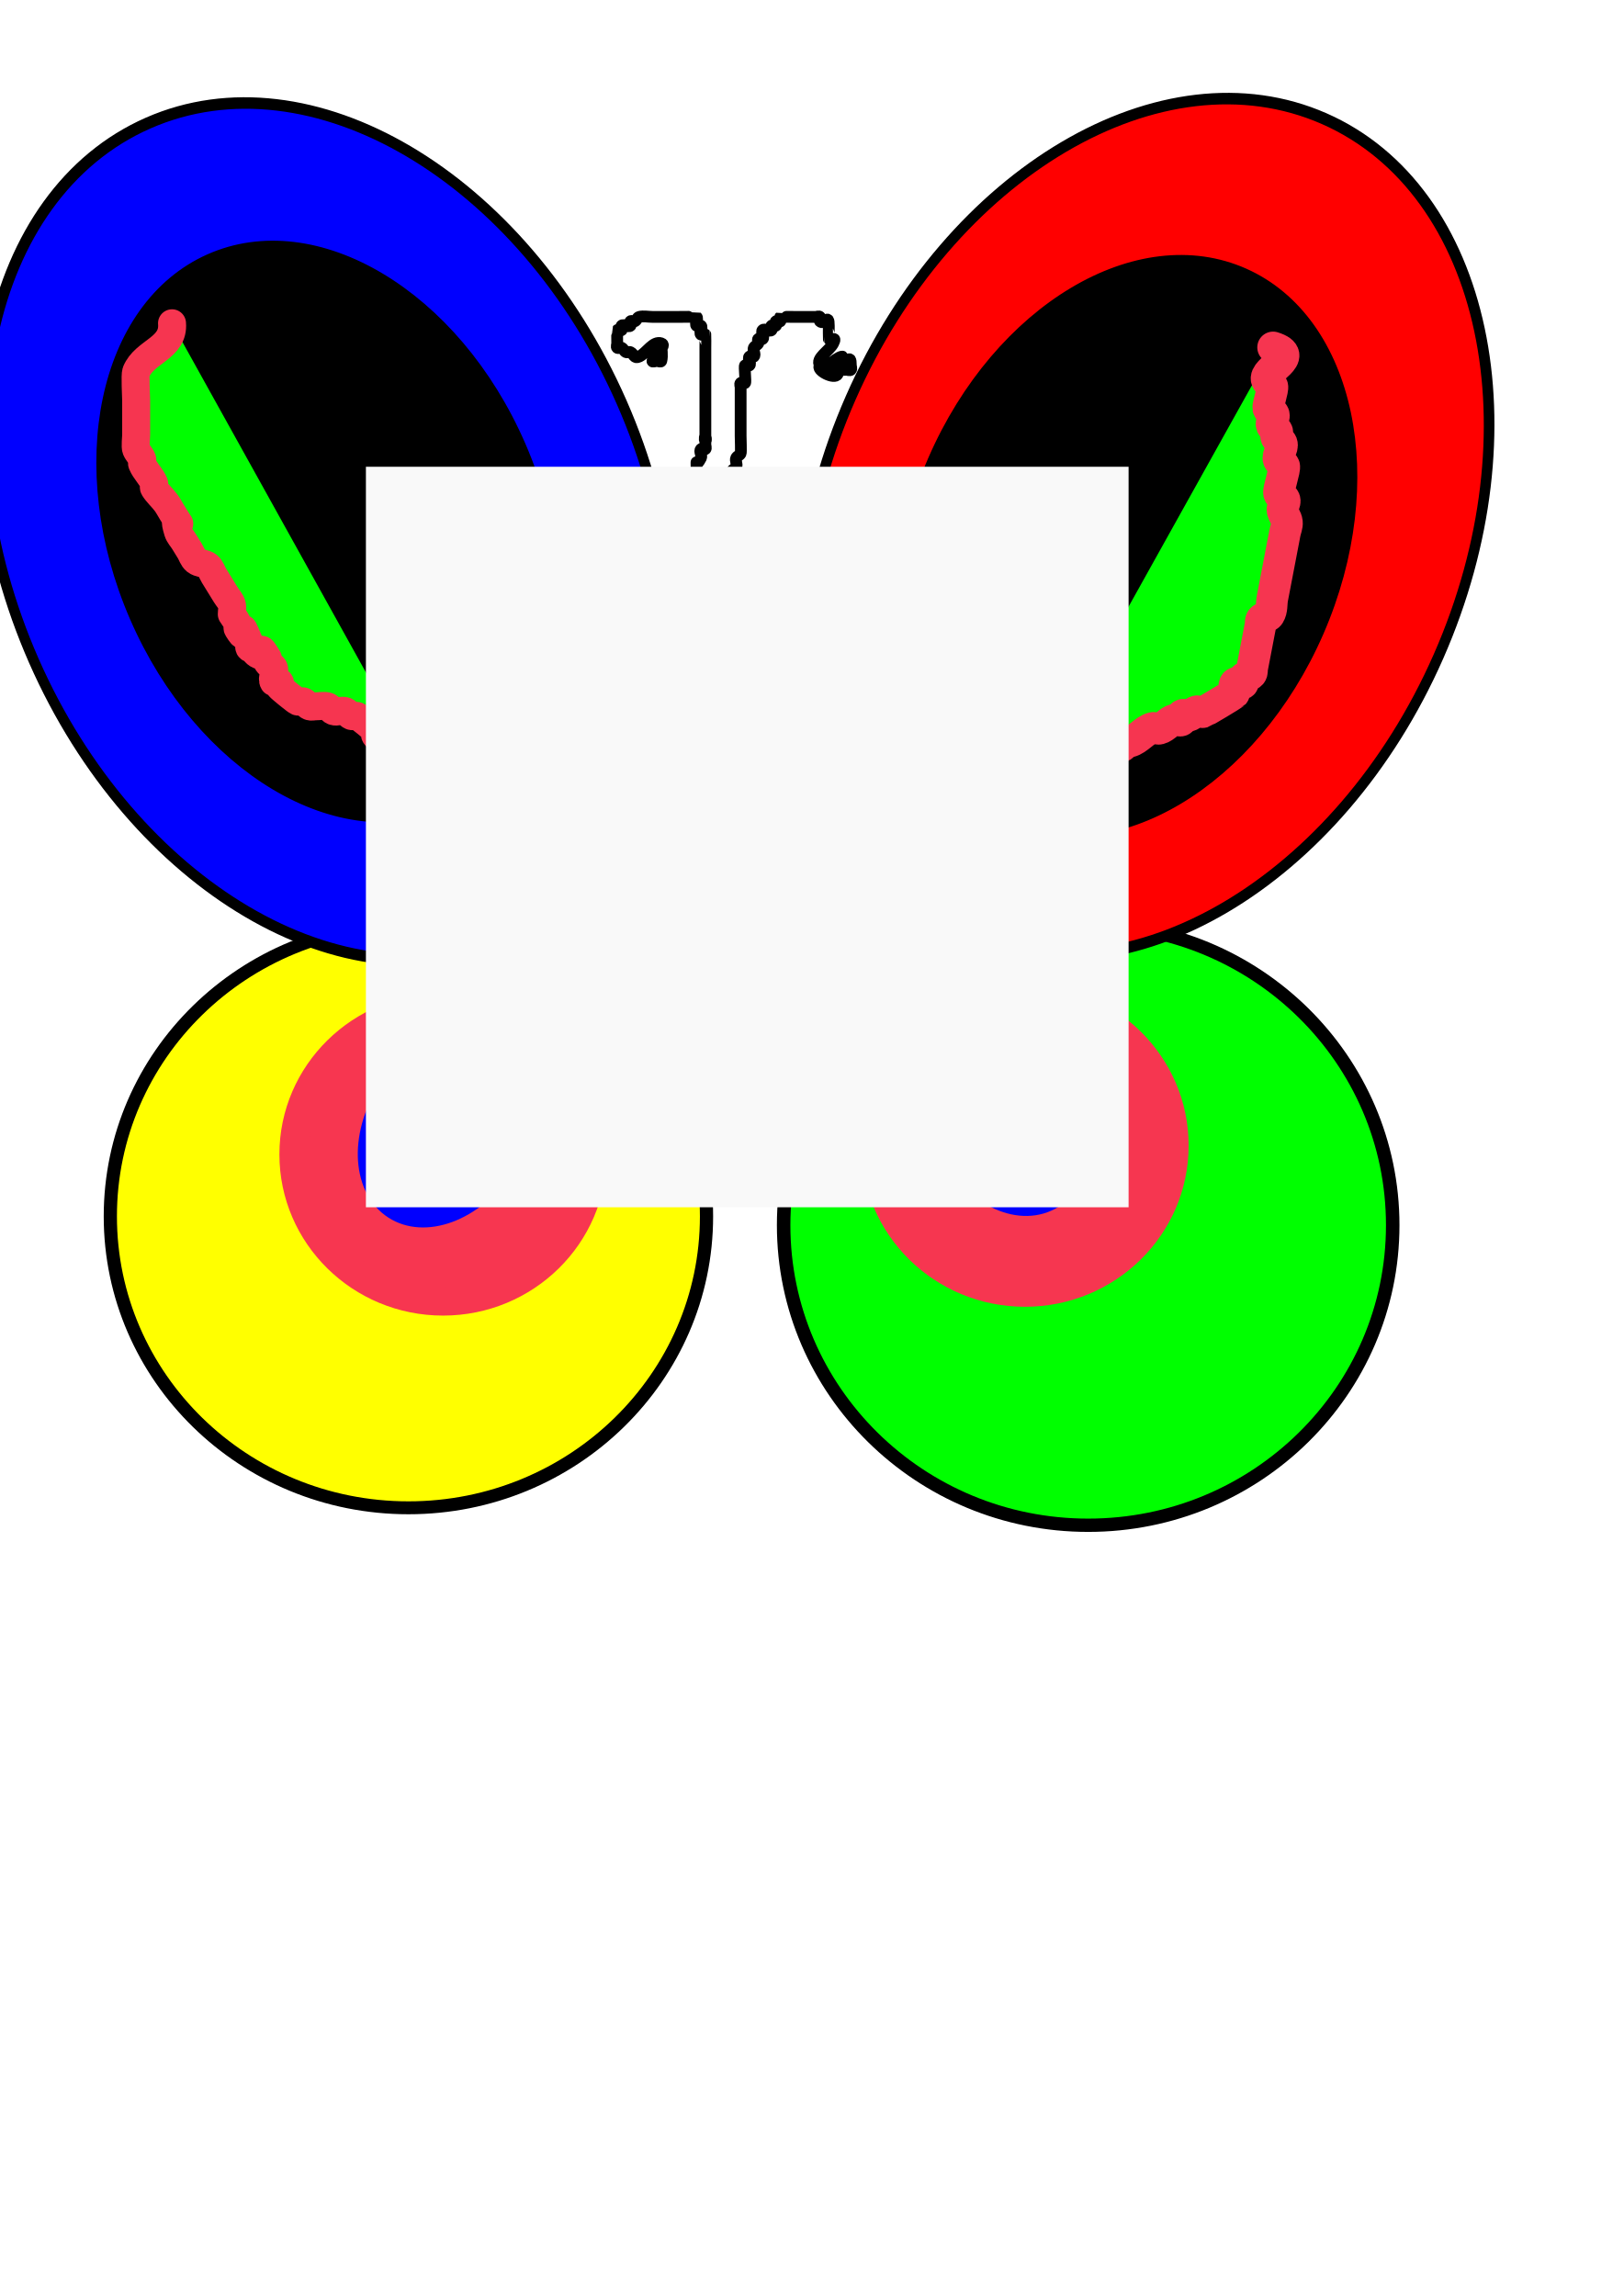
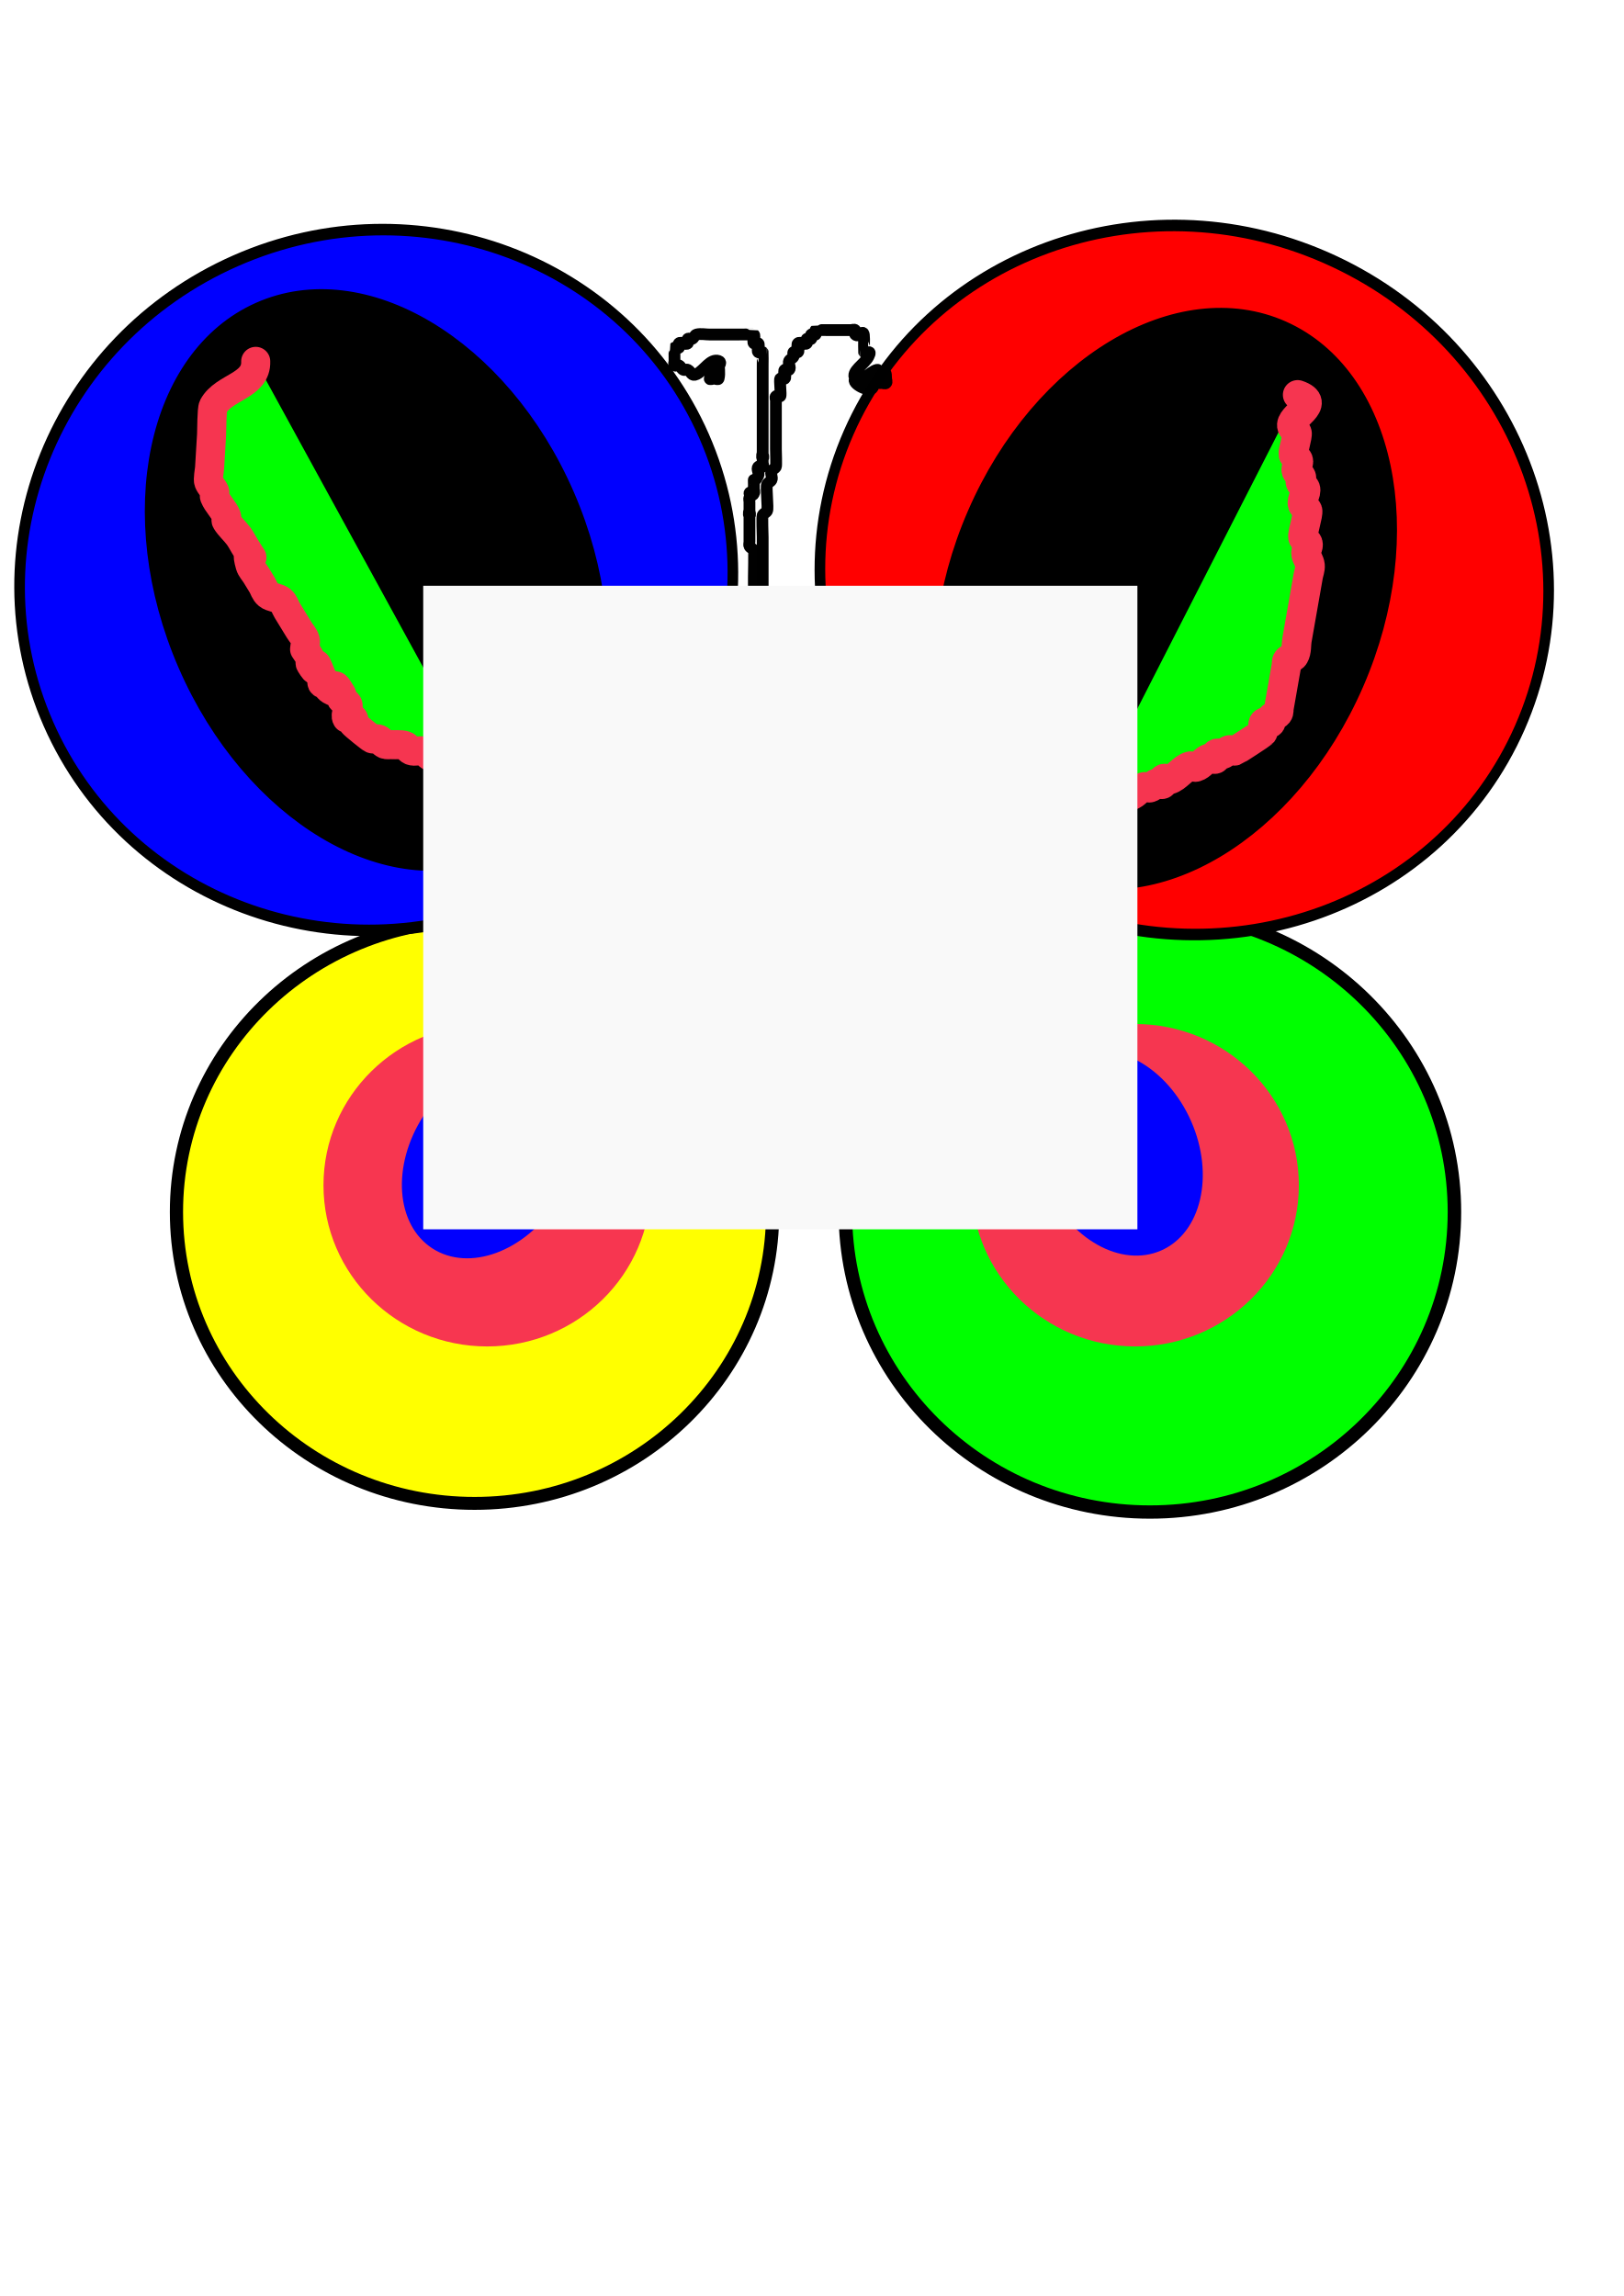
<svg xmlns="http://www.w3.org/2000/svg" width="744.094" height="1052.362" id="svg2" version="1.1">
  <defs id="defs4" />
  <g id="layer1">
-     <g id="g3844" transform="translate(773.7768,-226.2742)">
-       <path d="m -258.362,918.076 c 2.857,1.429 5.714,2.857 8.571,4.286 7.79,3.895 14.927,8.109 21.647,13.706 19.439,16.193 -8.169,-5.682 10.025,8.591 2.077,0.447 4.19,0.754 6.232,1.34 2.472,0.71 4.825,1.791 7.286,2.542 6.413,1.956 13.46,2.851 19.287,6.243 3.287,2.874 12.281,-0.642 14.965,0.161 0.973,0.291 1.628,1.214 2.442,1.821 1.597,2.553 4.727,4.096 6.297,6.614 0.982,1.576 1.337,3.468 2.142,5.141 1.459,3.034 5.328,9.684 6.907,12.453 4.31,6.267 4.699,13.578 6.74,20.577 1.036,3.553 2.895,6.332 3.479,9.993 -0.068,0.485 -0.567,4.403 -0.827,4.843 -2.428,4.11 -8.502,4.722 -12.427,6.508 -7.222,2.507 1.266,-0.137 -7.885,1.513 -12.946,2.334 6.956,-0.035 -8.783,2.209 -4.732,0.675 -7.236,0.455 -12.039,0.398 -5.637,-2.928 -12.793,3.279 -18.084,2.89 -4.717,-0.347 -5.703,-2.006 -9.257,-4.792 -1.137,-1.367 -2.32,-2.698 -3.412,-4.102 -2.077,-2.669 -3.049,-4.521 -5.249,-7.016 -12.602,-14.295 6.821,8.597 -9.526,-9.52 -1.386,-1.536 -2.504,-3.293 -3.756,-4.94 -1.282,-4.378 -4.223,-2.925 -5.027,-7.185 -1.078,-5.711 1.163,-1.486 -1.564,-6.746 -0.218,-0.88 -0.771,-1.742 -0.653,-2.641 0.967,-7.359 12.023,-8.366 17.597,-10.1 1.943,-0.353 3.92,-0.557 5.83,-1.059 8.608,-2.26 0.345,-1.247 9.451,-2.918 6.204,-1.139 2.436,0.363 9.979,-0.142 1.664,-0.111 3.272,-0.649 4.908,-0.974 7.023,-1.123 13.837,-2.557 20.714,-4.399 0,0 0.739,2.76 0.739,2.76 l 0,0 c -6.943,1.859 -13.832,3.303 -20.919,4.445 -1.856,0.34 -3.686,0.892 -5.569,1.021 -6.789,0.466 -3.663,-0.932 -9.149,0.057 -7.507,1.352 -1.888,0.916 -9.648,2.961 -1.797,0.474 -3.66,0.65 -5.489,0.976 -2.967,0.917 -14.873,3.255 -15.659,6.73 -0.148,0.654 0.271,1.313 0.407,1.97 0.606,1.177 1.818,3.343 1.995,4.601 0.185,1.315 -0.993,2.953 -0.153,3.982 0.59,0.722 1.7,0.861 2.327,1.55 0.901,0.991 1.442,2.257 2.162,3.386 1.155,1.537 2.176,3.185 3.465,4.611 16.029,17.739 -2.919,-4.636 9.789,9.812 2.125,2.417 3.235,4.39 5.203,6.959 0.966,1.262 2.005,2.467 3.008,3.7 2.101,1.784 3.876,3.944 6.866,4.214 4.818,0.434 13.442,-5.923 18.709,-2.951 4.41,0.06 7.062,0.275 11.403,-0.335 11.562,-1.623 -1.825,-0.307 9.176,-2.265 8.513,-1.515 -0.223,1.183 6.922,-1.27 1.261,-0.559 10.298,-3.624 10.796,-4.467 0.672,-1.136 0.243,-2.695 0.798,-3.879 -0.406,-3.528 -2.45,-6.402 -3.446,-9.805 -1.968,-6.722 -2.255,-13.729 -6.425,-19.749 -1.544,-2.707 -5.712,-9.87 -7.085,-12.825 -0.624,-1.343 -0.732,-2.918 -1.513,-4.175 -1.583,-2.547 -4.751,-4.106 -6.365,-6.686 -0.027,-0.304 0.217,-0.841 -0.081,-0.913 -0.873,-0.211 -1.79,0.146 -2.683,0.245 -4.774,0.53 -9.458,1.277 -14.027,-0.81 -4.855,-3.114 -13.197,-4.294 -18.748,-5.989 -2.365,-0.722 -4.633,-1.743 -7,-2.458 -2.417,-0.73 -4.893,-1.249 -7.339,-1.874 -7.521,-5.918 -14.306,-12.794 -22.613,-17.703 -2.75,-1.625 -5.714,-2.857 -8.571,-4.286 -2.857,-1.429 -5.714,-2.857 -8.571,-4.286 0,0 1.278,-2.556 1.278,-2.556 z" id="path3841" style="opacity:0.551;fill:none;stroke:#fe3366;stroke-width:10.4;stroke-linecap:round;stroke-linejoin:round;stroke-miterlimit:4;stroke-opacity:0;stroke-dasharray:none;stroke-dashoffset:0" />
-       <g transform="translate(-719.2286,149.5026)" id="g5392">
-         <path style="fill:#ffff00;fill-rule:evenodd;stroke:#000000;stroke-width:5;stroke-linecap:butt;stroke-linejoin:miter;stroke-miterlimit:4;stroke-opacity:1;stroke-dasharray:none" id="path2989" d="m 288.571,333.791 c 0,62.329 -50.528,112.857 -112.857,112.857 -62.329,0 -112.857,-50.528 -112.857,-112.857 0,-62.329 50.528,-112.857 112.857,-112.857 62.329,0 112.857,50.528 112.857,112.857 z" transform="matrix(1.210454,0,0,1.183602,-80.07488,239.2106)" />
-         <g id="g5337" transform="translate(-129.2995,78.7919)">
-           <path transform="matrix(1.275773,0,0,1.256905,1103.865,-497.2649)" d="m -593.97,814.976 c 0,29.568 -23.97,53.538 -53.538,53.538 -29.568,0 -53.538,-23.97 -53.538,-53.538 0,-29.568 23.97,-53.538 53.538,-53.538 29.568,0 53.538,23.97 53.538,53.538 z" id="path5331" style="opacity:0.993;fill:#f73550;fill-opacity:1;stroke:#f73550;stroke-width:10.5;stroke-linecap:round;stroke-linejoin:round;stroke-miterlimit:4;stroke-opacity:1;stroke-dasharray:none;stroke-dashoffset:0" />
-           <path transform="matrix(0.6760469,0.4370797,-0.6037869,0.9338988,637.9066,-141.4375)" d="m 108.571,670.934 c 0,21.302 -17.909,38.571 -40,38.571 -22.091,0 -40,-17.269 -40,-38.571 0,-21.302 17.909,-38.571 40,-38.571 22.091,0 40,17.269 40,38.571 z" id="path5313" style="opacity:0.993;fill:#0000ff;fill-opacity:1;stroke:#0000ff;stroke-width:10.5;stroke-linecap:round;stroke-linejoin:round;stroke-miterlimit:4;stroke-opacity:1;stroke-dasharray:none;stroke-dashoffset:0" />
+     <path style="opacity:0.551;fill:none;stroke:#fe3366;stroke-width:10.4;stroke-linecap:round;stroke-linejoin:round;stroke-miterlimit:4;stroke-opacity:0;stroke-dasharray:none;stroke-dashoffset:0" id="path3841" d="m 541.679,699.884 c 2.857,1.429 5.714,2.857 8.571,4.286 7.79,3.895 14.927,8.109 21.647,13.706 19.439,16.193 -8.169,-5.682 10.025,8.591 2.077,0.447 4.19,0.754 6.232,1.34 2.472,0.71 4.825,1.791 7.286,2.542 6.413,1.956 13.46,2.851 19.287,6.243 3.287,2.874 12.281,-0.642 14.965,0.161 0.973,0.291 1.628,1.214 2.442,1.821 1.597,2.553 4.727,4.096 6.297,6.614 0.982,1.576 1.337,3.468 2.142,5.141 1.459,3.034 5.328,9.684 6.907,12.453 4.31,6.267 4.699,13.578 6.74,20.577 1.036,3.553 2.895,6.332 3.479,9.993 -0.068,0.485 -0.567,4.403 -0.827,4.843 -2.428,4.11 -8.502,4.722 -12.427,6.508 -7.222,2.507 1.266,-0.137 -7.885,1.513 -12.946,2.334 6.956,-0.035 -8.783,2.209 -4.732,0.675 -7.236,0.455 -12.039,0.398 -5.637,-2.928 -12.793,3.279 -18.084,2.89 -4.717,-0.347 -5.703,-2.006 -9.257,-4.792 -1.137,-1.367 -2.32,-2.698 -3.412,-4.102 -2.077,-2.669 -3.049,-4.521 -5.249,-7.016 -12.602,-14.295 6.821,8.597 -9.526,-9.52 -1.386,-1.536 -2.504,-3.293 -3.756,-4.94 -1.282,-4.378 -4.223,-2.925 -5.027,-7.185 -1.078,-5.711 1.163,-1.486 -1.564,-6.746 -0.218,-0.88 -0.771,-1.742 -0.653,-2.641 0.967,-7.359 12.023,-8.366 17.597,-10.1 1.943,-0.353 3.92,-0.557 5.83,-1.059 8.608,-2.26 0.345,-1.247 9.451,-2.918 6.204,-1.139 2.436,0.363 9.979,-0.142 1.664,-0.111 3.272,-0.649 4.908,-0.974 7.023,-1.123 13.837,-2.557 20.714,-4.399 0,0 0.739,2.76 0.739,2.76 l 0,0 c -6.943,1.859 -13.832,3.303 -20.919,4.445 -1.856,0.34 -3.686,0.892 -5.569,1.021 -6.789,0.466 -3.663,-0.932 -9.149,0.057 -7.507,1.352 -1.888,0.916 -9.648,2.961 -1.797,0.474 -3.66,0.65 -5.489,0.976 -2.967,0.917 -14.873,3.255 -15.659,6.73 -0.148,0.654 0.271,1.313 0.407,1.97 0.606,1.177 1.818,3.343 1.995,4.601 0.185,1.315 -0.993,2.953 -0.153,3.982 0.59,0.722 1.7,0.861 2.327,1.55 0.901,0.991 1.442,2.257 2.162,3.386 1.155,1.537 2.176,3.185 3.465,4.611 16.029,17.739 -2.919,-4.636 9.789,9.812 2.125,2.417 3.235,4.39 5.203,6.959 0.966,1.262 2.005,2.467 3.008,3.7 2.101,1.784 3.876,3.944 6.866,4.214 4.818,0.434 13.442,-5.923 18.709,-2.951 4.41,0.06 7.062,0.275 11.403,-0.335 11.562,-1.623 -1.825,-0.307 9.176,-2.265 8.513,-1.515 -0.223,1.183 6.922,-1.27 1.261,-0.559 10.298,-3.624 10.796,-4.467 0.672,-1.136 0.243,-2.695 0.798,-3.879 -0.406,-3.528 -2.45,-6.402 -3.446,-9.805 -1.968,-6.722 -2.255,-13.729 -6.425,-19.749 -1.544,-2.707 -5.712,-9.87 -7.085,-12.825 -0.624,-1.343 -0.732,-2.918 -1.513,-4.175 -1.583,-2.547 -4.751,-4.106 -6.365,-6.686 -0.027,-0.304 0.217,-0.841 -0.081,-0.913 -0.873,-0.211 -1.79,0.146 -2.683,0.245 -4.774,0.53 -9.458,1.277 -14.027,-0.81 -4.855,-3.114 -13.197,-4.294 -18.748,-5.989 -2.365,-0.722 -4.633,-1.743 -7,-2.458 -2.417,-0.73 -4.893,-1.249 -7.339,-1.874 -7.521,-5.918 -14.306,-12.794 -22.613,-17.703 -2.75,-1.625 -5.714,-2.857 -8.571,-4.286 -2.857,-1.429 -5.714,-2.857 -8.571,-4.286 0,0 1.278,-2.556 1.278,-2.556 z" />
+     <g id="g3168">
+       <g transform="translate(8.081221,-18.18275)" id="g3155">
+         <path style="fill:#ffff00;fill-rule:evenodd;stroke:#000000;stroke-width:5;stroke-linecap:butt;stroke-linejoin:miter;stroke-miterlimit:4;stroke-opacity:1;stroke-dasharray:none" id="path2989" d="m 288.571,333.791 c 0,62.329 -50.528,112.857 -112.857,112.857 -62.329,0 -112.857,-50.528 -112.857,-112.857 0,-62.329 50.528,-112.857 112.857,-112.857 62.329,0 112.857,50.528 112.857,112.857 z" transform="matrix(1.210454,0,0,1.183602,-3.303278,178.6014)" />
+         <g id="g3150">
+           <g transform="translate(-62.62946,34.34517)" id="g5337">
+             <path style="opacity:0.993;fill:#f73550;fill-opacity:1;stroke:#f73550;stroke-width:10.5;stroke-linecap:round;stroke-linejoin:round;stroke-miterlimit:4;stroke-opacity:1;stroke-dasharray:none;stroke-dashoffset:0" id="path5331" d="m -593.97,814.976 c 0,29.568 -23.97,53.538 -53.538,53.538 -29.568,0 -53.538,-23.97 -53.538,-53.538 0,-29.568 23.97,-53.538 53.538,-53.538 29.568,0 53.538,23.97 53.538,53.538 z" transform="matrix(1.275773,0,0,1.256905,1103.865,-497.2649)" />
+             <path style="opacity:0.993;fill:#0000ff;fill-opacity:1;stroke:#0000ff;stroke-width:10.5;stroke-linecap:round;stroke-linejoin:round;stroke-miterlimit:4;stroke-opacity:1;stroke-dasharray:none;stroke-dashoffset:0" id="path5313" d="m 108.571,670.934 c 0,21.302 -17.909,38.571 -40,38.571 -22.091,0 -40,-17.269 -40,-38.571 0,-21.302 17.909,-38.571 40,-38.571 22.091,0 40,17.269 40,38.571 z" transform="matrix(0.6760469,0.4370797,-0.6037869,0.9338988,637.9066,-141.4375)" />
+           </g>
        </g>
      </g>
-       <g transform="translate(-822.2642,220.2132)" id="g5372">
-         <path transform="matrix(-1.236627,0,0,1.218725,764.4593,160.8168)" d="m 288.571,333.791 c 0,62.329 -50.528,112.857 -112.857,112.857 -62.329,0 -112.857,-50.528 -112.857,-112.857 0,-62.329 50.528,-112.857 112.857,-112.857 62.329,0 112.857,50.528 112.857,112.857 z" id="path3013" style="fill:#00ff00;fill-rule:evenodd;stroke:#000000;stroke-width:5;stroke-linecap:butt;stroke-linejoin:miter;stroke-miterlimit:4;stroke-opacity:1;stroke-dasharray:none" />
-         <g id="g5349" transform="translate(8.08122,6.060915)">
+       <g transform="translate(-20.20305,-28.28427)" id="g3144">
+         <path transform="matrix(-1.236627,0,0,1.218725,764.4593,176.9792)" d="m 288.571,333.791 c 0,62.329 -50.528,112.857 -112.857,112.857 -62.329,0 -112.857,-50.528 -112.857,-112.857 0,-62.329 50.528,-112.857 112.857,-112.857 62.329,0 112.857,50.528 112.857,112.857 z" id="path3013" style="fill:#00ff00;fill-rule:evenodd;stroke:#000000;stroke-width:5;stroke-linecap:butt;stroke-linejoin:miter;stroke-miterlimit:4;stroke-opacity:1;stroke-dasharray:none" />
+         <g id="g5349" transform="translate(30.30458,46.467)">
          <path style="opacity:0.993;fill:#f73550;fill-opacity:1;stroke:#f73550;stroke-width:10.5;stroke-linecap:round;stroke-linejoin:round;stroke-miterlimit:4;stroke-opacity:1;stroke-dasharray:none;stroke-dashoffset:0" id="path5343" d="m -593.97,814.976 c 0,29.568 -23.97,53.538 -53.538,53.538 -29.568,0 -53.538,-23.97 -53.538,-53.538 0,-29.568 23.97,-53.538 53.538,-53.538 29.568,0 53.538,23.97 53.538,53.538 z" transform="matrix(1.275773,0,0,1.256905,1336.2,-499.2852)" />
          <path style="opacity:0.993;fill:#0000ff;fill-opacity:1;stroke:#0000ff;stroke-width:10.5;stroke-linecap:round;stroke-linejoin:round;stroke-miterlimit:4;stroke-opacity:1;stroke-dasharray:none;stroke-dashoffset:0" id="path5345" d="m 108.571,670.934 c 0,21.302 -17.909,38.571 -40,38.571 -22.091,0 -40,-17.269 -40,-38.571 0,-21.302 17.909,-38.571 40,-38.571 22.091,0 40,17.269 40,38.571 z" transform="matrix(0.7368047,-0.3243407,0.4480479,1.01783,151.2699,-150.2912)" />
        </g>
      </g>
-       <g transform="translate(-814.1829,242.4366)" id="g5366">
-         <g id="g3827">
-           <path transform="matrix(-0.9154064,-0.4025308,-0.453717,1.03181,938.7626,-3.603108)" d="m 397.143,319.505 c 0,100.2 -65.878,181.429 -147.143,181.429 -81.265,0 -147.143,-81.228 -147.143,-181.429 0,-100.2 65.878,-181.429 147.143,-181.429 81.265,0 147.143,81.228 147.143,181.429 z" id="path3015" style="fill:#ff0000;fill-rule:evenodd;stroke:#000000;stroke-width:4.768;stroke-linecap:butt;stroke-linejoin:miter;stroke-miterlimit:4;stroke-opacity:1;stroke-dasharray:none" />
-           <path style="fill:#000000;fill-rule:evenodd;stroke:#000000;stroke-width:4.768;stroke-linecap:butt;stroke-linejoin:miter;stroke-miterlimit:4;stroke-opacity:1;stroke-dasharray:none" id="path3819" d="m 397.143,319.505 c 0,100.2 -65.878,181.429 -147.143,181.429 -81.265,0 -147.143,-81.228 -147.143,-181.429 0,-100.2 65.878,-181.429 147.143,-181.429 81.265,0 147.143,81.228 147.143,181.429 z" transform="matrix(-0.6055593,-0.2695804,-0.3001426,0.6910176,803.6616,80.61573)" />
+       <g transform="translate(-34.34517,36.36549)" id="g5366">
+         <g id="g3827" />
+         <g transform="translate(12.12183,4.04061)" id="g3081">
+           <path style="fill:#ff0000;fill-rule:evenodd;stroke:#000000;stroke-width:4.768;stroke-linecap:butt;stroke-linejoin:miter;stroke-miterlimit:4;stroke-opacity:1;stroke-dasharray:none" id="path3015" d="m 417.998,319.505 c 0,79.069 -75.215,143.167 -167.998,143.167 -92.783,0 -167.998,-64.098 -167.998,-143.167 0,-79.069 75.215,-143.167 167.998,-143.167 92.783,0 167.998,64.098 167.998,143.167 z" transform="matrix(-0.9154064,-0.4025308,-0.453717,1.03181,938.7626,-3.603108)" />
+           <path transform="matrix(-0.6055593,-0.2695804,-0.3001426,0.6910176,803.6616,80.61573)" d="m 397.143,319.505 c 0,100.2 -65.878,181.429 -147.143,181.429 -81.265,0 -147.143,-81.228 -147.143,-181.429 0,-100.2 65.878,-181.429 147.143,-181.429 81.265,0 147.143,81.228 147.143,181.429 z" id="path3819" style="fill:#000000;fill-rule:evenodd;stroke:#000000;stroke-width:4.768;stroke-linecap:butt;stroke-linejoin:miter;stroke-miterlimit:4;stroke-opacity:1;stroke-dasharray:none" />
+           <path id="path5353" d="m 616.887,140.565 c 11.705,4.02 -4.223,9.911 -2.566,14.611 0.39,1.108 1.889,1.712 2.28,2.82 0.412,1.169 -1.928,8.568 -1.711,9.741 0.212,1.146 1.889,1.712 2.28,2.82 0.552,1.567 -1.408,3.304 -0.855,4.87 0.391,1.108 1.889,1.712 2.28,2.82 0.276,0.783 -0.704,1.652 -0.428,2.435 0.391,1.108 1.889,1.712 2.28,2.82 0.741,2.102 -2.024,5.204 -1.283,7.306 0.391,1.108 1.889,1.712 2.28,2.82 0.491,1.393 -2.461,10.432 -2.138,12.176 0.212,1.146 1.889,1.712 2.28,2.82 0.552,1.567 -1.156,3.249 -0.855,4.87 0.336,1.813 1.672,3.425 1.852,5.255 0.161,1.637 -0.57,3.247 -0.855,4.87 -0.855,4.87 -1.711,9.741 -2.566,14.611 -0.855,4.87 -1.711,9.741 -2.566,14.611 -0.428,2.435 -0.021,5.117 -1.283,7.306 -0.595,1.032 -2.384,1.105 -3.135,2.051 -0.531,0.669 -0.285,1.624 -0.428,2.435 -0.143,0.812 -0.285,1.623 -0.428,2.435 -0.855,4.87 -1.711,9.741 -2.566,14.611 -0.143,0.812 -0.285,1.623 -0.428,2.435 -0.143,0.812 0.104,1.767 -0.428,2.435 -0.751,0.946 -2.384,1.105 -3.135,2.051 -0.531,0.669 0.311,1.952 -0.428,2.435 -0.739,0.483 -1.969,-0.868 -2.708,-0.385 -1.478,0.967 0.207,3.533 -0.855,4.87 -0.341,0.429 -11.982,8.043 -12.541,8.202 -0.871,0.248 -1.837,-0.633 -2.708,-0.385 -1.232,0.351 -1.903,1.699 -3.135,2.051 -0.871,0.248 -1.969,-0.868 -2.708,-0.385 -0.739,0.483 0.311,1.952 -0.428,2.435 -0.739,0.483 -1.837,-0.633 -2.708,-0.385 -2.464,0.702 -3.807,3.399 -6.271,4.101 -0.871,0.248 -1.837,-0.633 -2.708,-0.385 -3.506,1 -5.9,5.152 -9.406,6.152 -0.871,0.248 -1.969,-0.868 -2.708,-0.385 -0.739,0.483 0.311,1.952 -0.428,2.435 -0.739,0.483 -1.837,-0.633 -2.708,-0.385 -1.232,0.351 -1.903,1.699 -3.135,2.051 -0.871,0.248 -1.837,-0.633 -2.708,-0.385 -2.464,0.702 -3.807,3.399 -6.271,4.101 -0.871,0.248 -1.969,-0.868 -2.708,-0.385 -1.478,0.967 0.623,3.904 -0.855,4.87 -0.739,0.483 -1.837,-0.633 -2.708,-0.385 -1.232,0.351 -2.09,1.367 -3.135,2.051 -1.045,0.684 -2.384,1.105 -3.135,2.051 -0.531,0.669 0.103,1.767 -0.428,2.435 -0.751,0.946 -2.384,1.105 -3.135,2.051 -0.531,0.669 0.311,1.952 -0.428,2.435 -0.739,0.483 -1.969,-0.868 -2.708,-0.385 -0.739,0.483 0.311,1.952 -0.428,2.435 -0.739,0.483 -1.969,-0.868 -2.708,-0.385 -0.739,0.483 0.104,1.767 -0.428,2.435 -4.266,5.371 -5.146,-2.304 -6.271,4.101" style="opacity:0.993;fill:#00ff00;fill-opacity:1;stroke:#f73550;stroke-width:13.511;stroke-linecap:round;stroke-linejoin:round;stroke-miterlimit:4;stroke-opacity:1;stroke-dasharray:none;stroke-dashoffset:0" />
        </g>
-         <path style="opacity:0.993;fill:#00ff00;fill-opacity:1;stroke:#f73550;stroke-width:14.463;stroke-linecap:round;stroke-linejoin:round;stroke-miterlimit:4;stroke-opacity:1;stroke-dasharray:none;stroke-dashoffset:0" d="m 623.816,143.061 c 13.09,4.119 -4.722,10.156 -2.87,14.972 0.437,1.135 2.113,1.754 2.55,2.889 0.461,1.198 -2.156,8.78 -1.913,9.981 0.238,1.175 2.113,1.754 2.55,2.889 0.618,1.605 -1.574,3.385 -0.957,4.991 0.437,1.135 2.113,1.754 2.55,2.889 0.309,0.803 -0.787,1.693 -0.478,2.495 0.437,1.135 2.113,1.754 2.55,2.889 0.829,2.154 -2.263,5.332 -1.435,7.486 0.437,1.135 2.113,1.754 2.55,2.889 0.549,1.428 -2.753,10.69 -2.391,12.477 0.238,1.175 2.113,1.754 2.55,2.889 0.618,1.605 -1.292,3.329 -0.957,4.991 0.376,1.857 1.87,3.509 2.071,5.385 0.18,1.678 -0.638,3.327 -0.957,4.991 -0.957,4.991 -1.913,9.981 -2.87,14.972 -0.957,4.991 -1.913,9.981 -2.87,14.972 -0.478,2.495 -0.024,5.243 -1.435,7.486 -0.665,1.057 -2.666,1.132 -3.506,2.101 -0.594,0.685 -0.319,1.664 -0.478,2.495 -0.159,0.832 -0.319,1.664 -0.478,2.495 -0.957,4.991 -1.913,9.981 -2.87,14.972 -0.159,0.832 -0.319,1.664 -0.478,2.495 -0.159,0.832 0.116,1.81 -0.478,2.495 -0.84,0.969 -2.666,1.132 -3.506,2.101 -0.594,0.685 0.348,2 -0.478,2.495 -0.826,0.495 -2.202,-0.889 -3.028,-0.394 -1.653,0.991 0.231,3.62 -0.957,4.991 -0.381,0.44 -13.4,8.241 -14.025,8.405 -0.974,0.254 -2.054,-0.649 -3.028,-0.394 -1.378,0.36 -2.129,1.741 -3.506,2.101 -0.974,0.254 -2.202,-0.889 -3.028,-0.394 -0.826,0.495 0.348,2 -0.478,2.495 -0.826,0.495 -2.054,-0.649 -3.028,-0.394 -2.755,0.72 -4.257,3.483 -7.012,4.202 -0.974,0.254 -2.054,-0.649 -3.028,-0.394 -3.921,1.024 -6.598,5.279 -10.519,6.304 -0.974,0.254 -2.202,-0.889 -3.028,-0.394 -0.826,0.495 0.348,2 -0.478,2.495 -0.826,0.495 -2.054,-0.649 -3.028,-0.394 -1.378,0.36 -2.129,1.741 -3.506,2.101 -0.974,0.254 -2.054,-0.649 -3.028,-0.394 -2.755,0.72 -4.257,3.483 -7.012,4.202 -0.974,0.254 -2.202,-0.889 -3.028,-0.394 -1.653,0.991 0.696,4 -0.957,4.991 -0.826,0.495 -2.054,-0.649 -3.028,-0.394 -1.378,0.36 -2.337,1.401 -3.506,2.101 -1.169,0.7 -2.666,1.132 -3.506,2.101 -0.594,0.685 0.116,1.81 -0.478,2.495 -0.84,0.969 -2.666,1.132 -3.506,2.101 -0.594,0.685 0.348,2 -0.478,2.495 -0.826,0.495 -2.202,-0.889 -3.028,-0.394 -0.826,0.495 0.348,2 -0.478,2.495 -0.826,0.495 -2.202,-0.889 -3.028,-0.394 -0.826,0.495 0.116,1.81 -0.478,2.495 -4.771,5.503 -5.755,-2.361 -7.012,4.202" id="path5353" />
      </g>
-       <path id="path5400" d="m -470.731,383.641 c 0,2.694 0.653,5.468 0,8.081 -0.163,0.653 -1.347,0 -2.02,0 -0.673,0 -2.184,0.653 -2.02,0 0.73,-2.922 6.898,-7.129 4.041,-8.081 -3.725,-1.242 -6.589,4.305 -10.102,6.061 -2.369,1.185 -2.398,-1.199 -4.041,-2.02 -0.602,-0.301 -1.418,0.301 -2.02,0 -0.852,-0.426 -1.168,-1.594 -2.02,-2.02 -0.602,-0.301 -1.544,0.476 -2.02,0 -0.476,-0.476 0,-1.347 0,-2.02 0,-0.49 -0.065,-5.996 0,-6.061 0.476,-0.476 1.544,0.476 2.02,0 0.476,-0.476 -0.476,-1.544 0,-2.02 0.952,-0.952 3.088,0.952 4.041,0 0.476,-0.476 -0.476,-1.544 0,-2.02 0.476,-0.476 1.418,0.301 2.02,0 0.852,-0.426 1.096,-1.789 2.02,-2.02 1.96,-0.49 4.041,0 6.061,0 4.041,0 8.081,0 12.122,0 0.742,0 8,-0.081 8.081,0 0.952,0.952 -0.952,3.088 0,4.041 0.476,0.476 1.544,-0.476 2.02,0 0.952,0.952 -0.952,3.088 0,4.041 0.476,0.476 1.544,-0.476 2.02,0 0.065,0.065 0,5.571 0,6.061 0,10.102 0,20.203 0,30.305 0,2.694 0,5.387 0,8.081 0,0.673 0,1.347 0,2.02 0,0.673 0.673,2.02 0,2.02 -0.673,0 0,-2.694 0,-2.02 0,1.347 0,2.694 0,4.041 0,0.673 0.476,1.544 0,2.02 -0.476,0.476 -1.544,-0.476 -2.02,0 -0.952,0.952 0.602,2.836 0,4.041 -2.497,4.993 -2.02,-0.697 -2.02,4.041 0,0.673 0,1.347 0,2.02 0,0.673 0.476,1.544 0,2.02 -0.476,0.476 -2.02,0.673 -2.02,0 0,-0.673 2.02,-0.673 2.02,0 0,0.952 -1.594,1.168 -2.02,2.02 -0.301,0.602 0,1.347 0,2.02 0,0.673 0,1.347 0,2.02 0,0.673 0,1.347 0,2.02 0,0.673 0.673,2.02 0,2.02 -0.673,0 0,-2.694 0,-2.02 0,4.041 0,8.081 0,12.122 0,0.673 0,1.347 0,2.02 0,0.673 -0.301,1.418 0,2.02 0.426,0.852 1.594,1.168 2.02,2.02 0.261,0.522 0,10.69 0,12.122 0,4.714 0,9.428 0,14.142 0,0.673 0.476,1.544 0,2.02 -0.476,0.476 -1.544,-0.476 -2.02,0 -1.01,1.01 1.01,5.051 0,6.061 -0.476,0.476 -1.544,-0.476 -2.02,0 -0.952,0.952 0.952,3.088 0,4.041 -0.476,0.476 -1.544,-0.476 -2.02,0 -2.694,2.694 3.367,2.02 -2.02,2.02" style="opacity:0.993;fill:none;stroke:#000000;stroke-width:5.4;stroke-linecap:butt;stroke-linejoin:miter;stroke-miterlimit:4;stroke-opacity:1;stroke-dasharray:none;stroke-dashoffset:0" />
-       <g transform="translate(-848.5281,244.4569)" id="g5361">
-         <path transform="matrix(0.9154064,-0.4025308,0.453717,1.03181,-148.8704,-3.603108)" d="m 397.143,319.505 c 0,100.2 -65.878,181.429 -147.143,181.429 -81.265,0 -147.143,-81.228 -147.143,-181.429 0,-100.2 65.878,-181.429 147.143,-181.429 81.265,0 147.143,81.228 147.143,181.429 z" id="path3005" style="fill:#0000ff;fill-rule:evenodd;stroke:#000000;stroke-width:4.768;stroke-linecap:butt;stroke-linejoin:miter;stroke-miterlimit:4;stroke-opacity:1;stroke-dasharray:none" />
-         <path style="fill:#000000;fill-rule:evenodd;stroke:#000000;stroke-width:4.768;stroke-linecap:butt;stroke-linejoin:miter;stroke-miterlimit:4;stroke-opacity:1;stroke-dasharray:none" id="path3817" d="m 397.143,319.505 c 0,100.2 -65.878,181.429 -147.143,181.429 -81.265,0 -147.143,-81.228 -147.143,-181.429 0,-100.2 65.878,-181.429 147.143,-181.429 81.265,0 147.143,81.228 147.143,181.429 z" transform="matrix(0.6055593,-0.2695804,0.3001426,0.6910176,-22.34079,72.04431)" />
-         <path style="opacity:0.993;fill:#00ff00;fill-opacity:1;stroke:#f73550;stroke-width:12.822;stroke-linecap:round;stroke-linejoin:round;stroke-miterlimit:4;stroke-opacity:1;stroke-dasharray:none;stroke-dashoffset:0" d="m 153.584,129.993 c 1,11.548 -12.553,12.78 -16.432,22.223 -0.604,1.47 0,11.151 0,13.334 0,5.185 0,10.371 0,15.556 0,1.46 -0.515,5.413 0,6.667 0.646,1.571 2.093,2.873 2.739,4.445 0.289,0.703 -0.289,1.52 0,2.222 1.291,3.143 4.186,5.746 5.477,8.889 0.289,0.703 -0.408,1.56 0,2.222 1.472,2.389 3.784,4.377 5.477,6.667 1.05,1.42 1.826,2.963 2.739,4.445 7.758,12.591 -1.021,-3.313 2.739,8.889 0.495,1.607 1.826,2.963 2.739,4.445 0.913,1.482 1.826,2.963 2.739,4.445 0.913,1.482 1.295,3.273 2.739,4.445 1.443,1.171 4.034,1.051 5.478,2.222 1.443,1.171 1.826,2.963 2.739,4.445 0.913,1.482 1.826,2.963 2.739,4.445 0.913,1.482 1.826,2.963 2.739,4.445 0.913,1.482 2.244,2.838 2.739,4.445 0.443,1.437 0,2.963 0,4.445 0.913,1.482 2.093,2.873 2.739,4.445 0.289,0.703 -0.408,1.56 0,2.222 6.267,10.171 -1.135,-9.43 5.478,6.667 0.289,0.703 -0.646,1.698 0,2.222 0.646,0.524 2.093,-0.524 2.739,0 0.646,0.524 -0.646,1.698 0,2.222 5.667,4.598 -0.221,-7.026 5.478,2.222 0.408,0.663 -0.408,1.56 0,2.222 0.577,0.937 2.161,1.285 2.739,2.222 1.096,1.778 -1.095,4.889 0,6.667 0.408,0.663 2.093,-0.524 2.739,0 0.646,0.524 -0.408,1.56 0,2.222 0.364,0.59 7.489,6.372 8.216,6.667 0.817,0.331 1.922,-0.331 2.739,0 1.155,0.469 1.584,1.754 2.739,2.222 0.817,0.331 1.826,0 2.739,0 1.826,0 3.745,-0.469 5.477,0 1.225,0.331 1.584,1.754 2.739,2.222 1.633,0.663 3.844,-0.663 5.477,0 1.155,0.469 1.584,1.754 2.739,2.222 0.817,0.331 1.922,-0.331 2.739,0 0.727,0.295 7.853,6.077 8.216,6.667 0.408,0.663 -0.408,1.56 0,2.222 0.577,0.937 1.826,1.482 2.739,2.222 0.913,0.741 1.584,1.754 2.739,2.222 0.817,0.331 1.922,-0.331 2.739,0 1.155,0.469 1.584,1.754 2.739,2.222 0.817,0.331 1.922,-0.331 2.739,0 6.056,2.457 0.85,1.379 2.739,4.445 0.577,0.937 1.826,1.482 2.739,2.222" id="path5355" />
+       <path id="path5400" d="m 329.31,165.448 c 0,2.694 0.653,5.468 0,8.081 -0.163,0.653 -1.347,0 -2.02,0 -0.673,0 -2.184,0.653 -2.02,0 0.73,-2.922 6.898,-7.129 4.041,-8.081 -3.725,-1.242 -6.589,4.305 -10.102,6.061 -2.369,1.185 -2.398,-1.199 -4.041,-2.02 -0.602,-0.301 -1.418,0.301 -2.02,0 -0.852,-0.426 -1.168,-1.594 -2.02,-2.02 -0.602,-0.301 -1.544,0.476 -2.02,0 -0.476,-0.476 0,-1.347 0,-2.02 0,-0.49 -0.065,-5.996 0,-6.061 0.476,-0.476 1.544,0.476 2.02,0 0.476,-0.476 -0.476,-1.544 0,-2.02 0.952,-0.952 3.088,0.952 4.041,0 0.476,-0.476 -0.476,-1.544 0,-2.02 0.476,-0.476 1.418,0.301 2.02,0 0.852,-0.426 1.096,-1.789 2.02,-2.02 1.96,-0.49 4.041,0 6.061,0 4.041,0 8.081,0 12.122,0 0.742,0 8,-0.081 8.081,0 0.952,0.952 -0.952,3.088 0,4.041 0.476,0.476 1.544,-0.476 2.02,0 0.952,0.952 -0.952,3.088 0,4.041 0.476,0.476 1.544,-0.476 2.02,0 0.065,0.065 0,5.571 0,6.061 0,10.102 0,20.203 0,30.305 0,2.694 0,5.387 0,8.081 0,0.673 0,1.347 0,2.02 0,0.673 0.673,2.02 0,2.02 -0.673,0 0,-2.694 0,-2.02 0,1.347 0,2.694 0,4.041 0,0.673 0.476,1.544 0,2.02 -0.476,0.476 -1.544,-0.476 -2.02,0 -0.952,0.952 0.602,2.836 0,4.041 -2.497,4.993 -2.02,-0.697 -2.02,4.041 0,0.673 0,1.347 0,2.02 0,0.673 0.476,1.544 0,2.02 -0.476,0.476 -2.02,0.673 -2.02,0 0,-0.673 2.02,-0.673 2.02,0 0,0.952 -1.594,1.168 -2.02,2.02 -0.301,0.602 0,1.347 0,2.02 0,0.673 0,1.347 0,2.02 0,0.673 0,1.347 0,2.02 0,0.673 0.673,2.02 0,2.02 -0.673,0 0,-2.694 0,-2.02 0,4.041 0,8.081 0,12.122 0,0.673 0,1.347 0,2.02 0,0.673 -0.301,1.418 0,2.02 0.426,0.852 1.594,1.168 2.02,2.02 0.261,0.522 0,10.69 0,12.122 0,4.714 0,9.428 0,14.142 0,0.673 0.476,1.544 0,2.02 -0.476,0.476 -1.544,-0.476 -2.02,0 -1.01,1.01 1.01,5.051 0,6.061 -0.476,0.476 -1.544,-0.476 -2.02,0 -0.952,0.952 0.952,3.088 0,4.041 -0.476,0.476 -1.544,-0.476 -2.02,0 -2.694,2.694 3.367,2.02 -2.02,2.02" style="opacity:0.993;fill:none;stroke:#000000;stroke-width:5.4;stroke-linecap:butt;stroke-linejoin:miter;stroke-miterlimit:4;stroke-opacity:1;stroke-dasharray:none;stroke-dashoffset:0" />
+       <g transform="translate(10.10153,-2.020305)" id="g3162">
+         <g id="g5361" transform="translate(-62.62945,42.42641)">
+           <path style="fill:#0000ff;fill-rule:evenodd;stroke:#000000;stroke-width:4.768;stroke-linecap:butt;stroke-linejoin:miter;stroke-miterlimit:4;stroke-opacity:1;stroke-dasharray:none" id="path3005" d="m 414.076,319.505 c 0,78.337 -73.459,141.841 -164.076,141.841 -90.617,0 -164.076,-63.505 -164.076,-141.841 0,-78.337 73.459,-141.841 164.076,-141.841 90.617,0 164.076,63.505 164.076,141.841 z" transform="matrix(0.9154064,-0.4025308,0.453717,1.03181,-148.8704,-3.603108)" />
+           <path transform="matrix(0.6055593,-0.2695804,0.3001426,0.6910176,-22.34079,72.04431)" d="m 397.143,319.505 c 0,100.2 -65.878,181.429 -147.143,181.429 -81.265,0 -147.143,-81.228 -147.143,-181.429 0,-100.2 65.878,-181.429 147.143,-181.429 81.265,0 147.143,81.228 147.143,181.429 z" id="path3817" style="fill:#000000;fill-rule:evenodd;stroke:#000000;stroke-width:4.768;stroke-linecap:butt;stroke-linejoin:miter;stroke-miterlimit:4;stroke-opacity:1;stroke-dasharray:none" />
+           <path id="path5355" d="m 169.714,125.233 c 0.427,11.334 -14.605,11.637 -19.441,20.593 -0.753,1.394 -0.654,10.88 -0.783,13.01 -0.304,5.06 -0.609,10.119 -0.913,15.179 -0.086,1.425 -0.886,5.248 -0.391,6.505 0.62,1.576 2.142,2.942 2.762,4.519 0.277,0.705 -0.408,1.464 -0.13,2.168 1.24,3.152 4.283,5.885 5.524,9.037 0.277,0.705 -0.542,1.495 -0.13,2.168 1.484,2.429 3.92,4.522 5.654,6.869 1.076,1.456 1.841,3.012 2.762,4.519 7.824,12.801 -0.932,-3.3 2.501,8.855 0.452,1.601 1.841,3.012 2.762,4.519 0.921,1.506 1.841,3.012 2.762,4.519 0.921,1.506 1.238,3.28 2.762,4.519 1.524,1.239 4.391,1.293 5.915,2.532 1.524,1.239 1.841,3.012 2.762,4.519 0.921,1.506 1.841,3.012 2.762,4.519 0.921,1.506 1.841,3.012 2.762,4.519 0.921,1.506 2.31,2.918 2.762,4.519 0.404,1.432 -0.174,2.891 -0.261,4.337 0.921,1.506 2.142,2.942 2.762,4.519 0.277,0.705 -0.542,1.495 -0.13,2.168 6.32,10.34 -0.699,-9.277 5.654,6.869 0.277,0.705 -0.812,1.614 -0.13,2.168 0.682,0.554 2.341,-0.372 3.023,0.182 0.682,0.554 -0.812,1.614 -0.13,2.168 5.984,4.863 0.168,-6.871 5.915,2.532 0.412,0.674 -0.542,1.495 -0.13,2.168 0.582,0.953 2.31,1.398 2.892,2.35 1.105,1.807 -1.496,4.698 -0.391,6.505 0.412,0.674 2.341,-0.372 3.023,0.182 0.682,0.554 -0.542,1.495 -0.13,2.168 0.367,0.6 7.892,6.714 8.677,7.051 0.882,0.377 2.141,-0.196 3.023,0.182 1.247,0.534 1.645,1.816 2.892,2.35 0.882,0.377 2.015,0.121 3.023,0.182 2.015,0.121 4.161,-0.209 6.046,0.364 1.332,0.405 1.645,1.816 2.892,2.35 1.764,0.755 4.282,-0.391 6.046,0.364 1.247,0.534 1.645,1.816 2.892,2.35 0.882,0.377 2.141,-0.196 3.023,0.182 0.785,0.336 8.31,6.451 8.677,7.051 0.412,0.674 -0.542,1.495 -0.13,2.168 0.582,0.953 1.928,1.567 2.892,2.35 0.964,0.783 1.645,1.816 2.892,2.35 0.882,0.377 2.141,-0.196 3.023,0.182 1.247,0.534 1.645,1.816 2.892,2.35 0.882,0.377 2.141,-0.196 3.023,0.182 6.539,2.799 0.857,1.402 2.762,4.519 0.582,0.953 1.928,1.567 2.892,2.35" style="opacity:0.993;fill:#00ff00;fill-opacity:1;stroke:#f73550;stroke-width:13.33;stroke-linecap:round;stroke-linejoin:round;stroke-miterlimit:4;stroke-opacity:1;stroke-dasharray:none;stroke-dashoffset:0" />
+         </g>
      </g>
-       <path id="path5402" d="m -398,393.743 c 2.694,1.347 9.428,1.347 8.081,4.041 -1.347,2.694 -10.211,-1.911 -8.081,-4.041 2.428,-2.428 6.714,1.456 10.102,2.02 0.664,0.111 1.347,0 2.02,0 0.673,0 1.544,0.476 2.02,0 0.476,-0.476 0,-1.347 0,-2.02 0,-6.16 -2.048,-0.027 -4.041,-2.02 -0.476,-0.476 0.66,-2.152 0,-2.02 -3.556,0.711 -8.09,7.058 -10.102,4.041 -2.178,-3.267 4.305,-6.589 6.061,-10.102 1.796,-3.592 -1.122,-1.122 -2.02,-2.02 -0.065,-0.065 0,-5.571 0,-6.061 0,-6.16 -2.048,-0.027 -4.041,-2.02 -0.476,-0.476 0.476,-1.544 0,-2.02 -0.476,-0.476 -1.347,0 -2.02,0 -3.367,0 -6.734,0 -10.102,0 -0.49,0 -5.996,-0.065 -6.061,0 -0.476,0.476 0.476,1.544 0,2.02 -0.476,0.476 -1.544,-0.476 -2.02,0 -0.476,0.476 0.476,1.544 0,2.02 -0.476,0.476 -1.544,-0.476 -2.02,0 -0.476,0.476 0.476,1.544 0,2.02 -0.952,0.952 -3.088,-0.952 -4.041,0 -0.952,0.952 0.952,3.088 0,4.041 -0.476,0.476 -1.544,-0.476 -2.02,0 -0.476,0.476 0.301,1.418 0,2.02 -0.426,0.852 -1.594,1.168 -2.02,2.02 -0.602,1.205 0.952,3.088 0,4.041 -0.476,0.476 -1.544,-0.476 -2.02,0 -0.952,0.952 0.952,3.088 0,4.041 -0.476,0.476 -1.544,-0.476 -2.02,0 -0.486,0.486 0.486,7.595 0,8.081 -0.476,0.476 -1.544,-0.476 -2.02,0 -0.476,0.476 0,1.347 0,2.02 0,0.673 0,1.347 0,2.02 0,6.734 0,13.469 0,20.203 0,1.056 0.266,7.55 0,8.081 -0.426,0.852 -1.594,1.168 -2.02,2.02 -0.602,1.205 0.602,2.836 0,4.041 -0.426,0.852 -1.594,1.168 -2.02,2.02 -0.613,1.227 0.613,10.895 0,12.122 -0.426,0.852 -1.594,1.168 -2.02,2.02 -0.365,0.731 0,8.696 0,10.102 0,13.469 0,26.937 0,40.406 0,0.49 0.065,5.996 0,6.061 -0.476,0.476 -1.544,-0.476 -2.02,0 -0.626,0.626 0.626,9.476 0,10.102 -0.476,0.476 -1.544,-0.476 -2.02,0 -1.01,1.01 1.01,5.051 0,6.061 -0.476,0.476 -1.347,0 -2.02,0" style="opacity:0.993;fill:none;stroke:#000000;stroke-width:5.4;stroke-linecap:butt;stroke-linejoin:miter;stroke-miterlimit:4;stroke-opacity:1;stroke-dasharray:none;stroke-dashoffset:0" />
-       <rect y="440.21" x="-606.091" height="339.411" width="349.513" id="rect5357" style="fill:#f9f9f9;fill-opacity:1;stroke:none" />
+       <path id="path5402" d="m 391.939,173.529 c 2.694,1.347 9.428,1.347 8.081,4.041 -1.347,2.694 -10.211,-1.911 -8.081,-4.041 2.428,-2.428 6.714,1.456 10.102,2.02 0.664,0.111 1.347,0 2.02,0 0.673,0 1.544,0.476 2.02,0 0.476,-0.476 0,-1.347 0,-2.02 0,-6.16 -2.048,-0.027 -4.041,-2.02 -0.476,-0.476 0.66,-2.152 0,-2.02 -3.556,0.711 -8.09,7.058 -10.102,4.041 -2.178,-3.267 4.305,-6.589 6.061,-10.102 1.796,-3.592 -1.122,-1.122 -2.02,-2.02 -0.065,-0.065 0,-5.571 0,-6.061 0,-6.16 -2.048,-0.027 -4.041,-2.02 -0.476,-0.476 0.476,-1.544 0,-2.02 -0.476,-0.476 -1.347,0 -2.02,0 -3.367,0 -6.734,0 -10.102,0 -0.49,0 -5.996,-0.065 -6.061,0 -0.476,0.476 0.476,1.544 0,2.02 -0.476,0.476 -1.544,-0.476 -2.02,0 -0.476,0.476 0.476,1.544 0,2.02 -0.476,0.476 -1.544,-0.476 -2.02,0 -0.476,0.476 0.476,1.544 0,2.02 -0.952,0.952 -3.088,-0.952 -4.041,0 -0.952,0.952 0.952,3.088 0,4.041 -0.476,0.476 -1.544,-0.476 -2.02,0 -0.476,0.476 0.301,1.418 0,2.02 -0.426,0.852 -1.594,1.168 -2.02,2.02 -0.602,1.205 0.952,3.088 0,4.041 -0.476,0.476 -1.544,-0.476 -2.02,0 -0.952,0.952 0.952,3.088 0,4.041 -0.476,0.476 -1.544,-0.476 -2.02,0 -0.486,0.486 0.486,7.595 0,8.081 -0.476,0.476 -1.544,-0.476 -2.02,0 -0.476,0.476 0,1.347 0,2.02 0,0.673 0,1.347 0,2.02 0,6.734 0,13.469 0,20.203 0,1.056 0.266,7.55 0,8.081 -0.426,0.852 -1.594,1.168 -2.02,2.02 -0.602,1.205 0.602,2.836 0,4.041 -0.426,0.852 -1.594,1.168 -2.02,2.02 -0.613,1.227 0.613,10.895 0,12.122 -0.426,0.852 -1.594,1.168 -2.02,2.02 -0.365,0.731 0,8.696 0,10.102 0,13.469 0,26.937 0,40.406 0,0.49 0.065,5.996 0,6.061 -0.476,0.476 -1.544,-0.476 -2.02,0 -0.626,0.626 0.626,9.476 0,10.102 -0.476,0.476 -1.544,-0.476 -2.02,0 -1.01,1.01 1.01,5.051 0,6.061 -0.476,0.476 -1.347,0 -2.02,0" style="opacity:0.993;fill:none;stroke:#000000;stroke-width:5.4;stroke-linecap:butt;stroke-linejoin:miter;stroke-miterlimit:4;stroke-opacity:1;stroke-dasharray:none;stroke-dashoffset:0" />
+       <rect y="268.484" x="193.949" height="294.964" width="327.289" id="rect5357" style="fill:#f9f9f9;fill-opacity:1;stroke:none" />
    </g>
  </g>
</svg>
